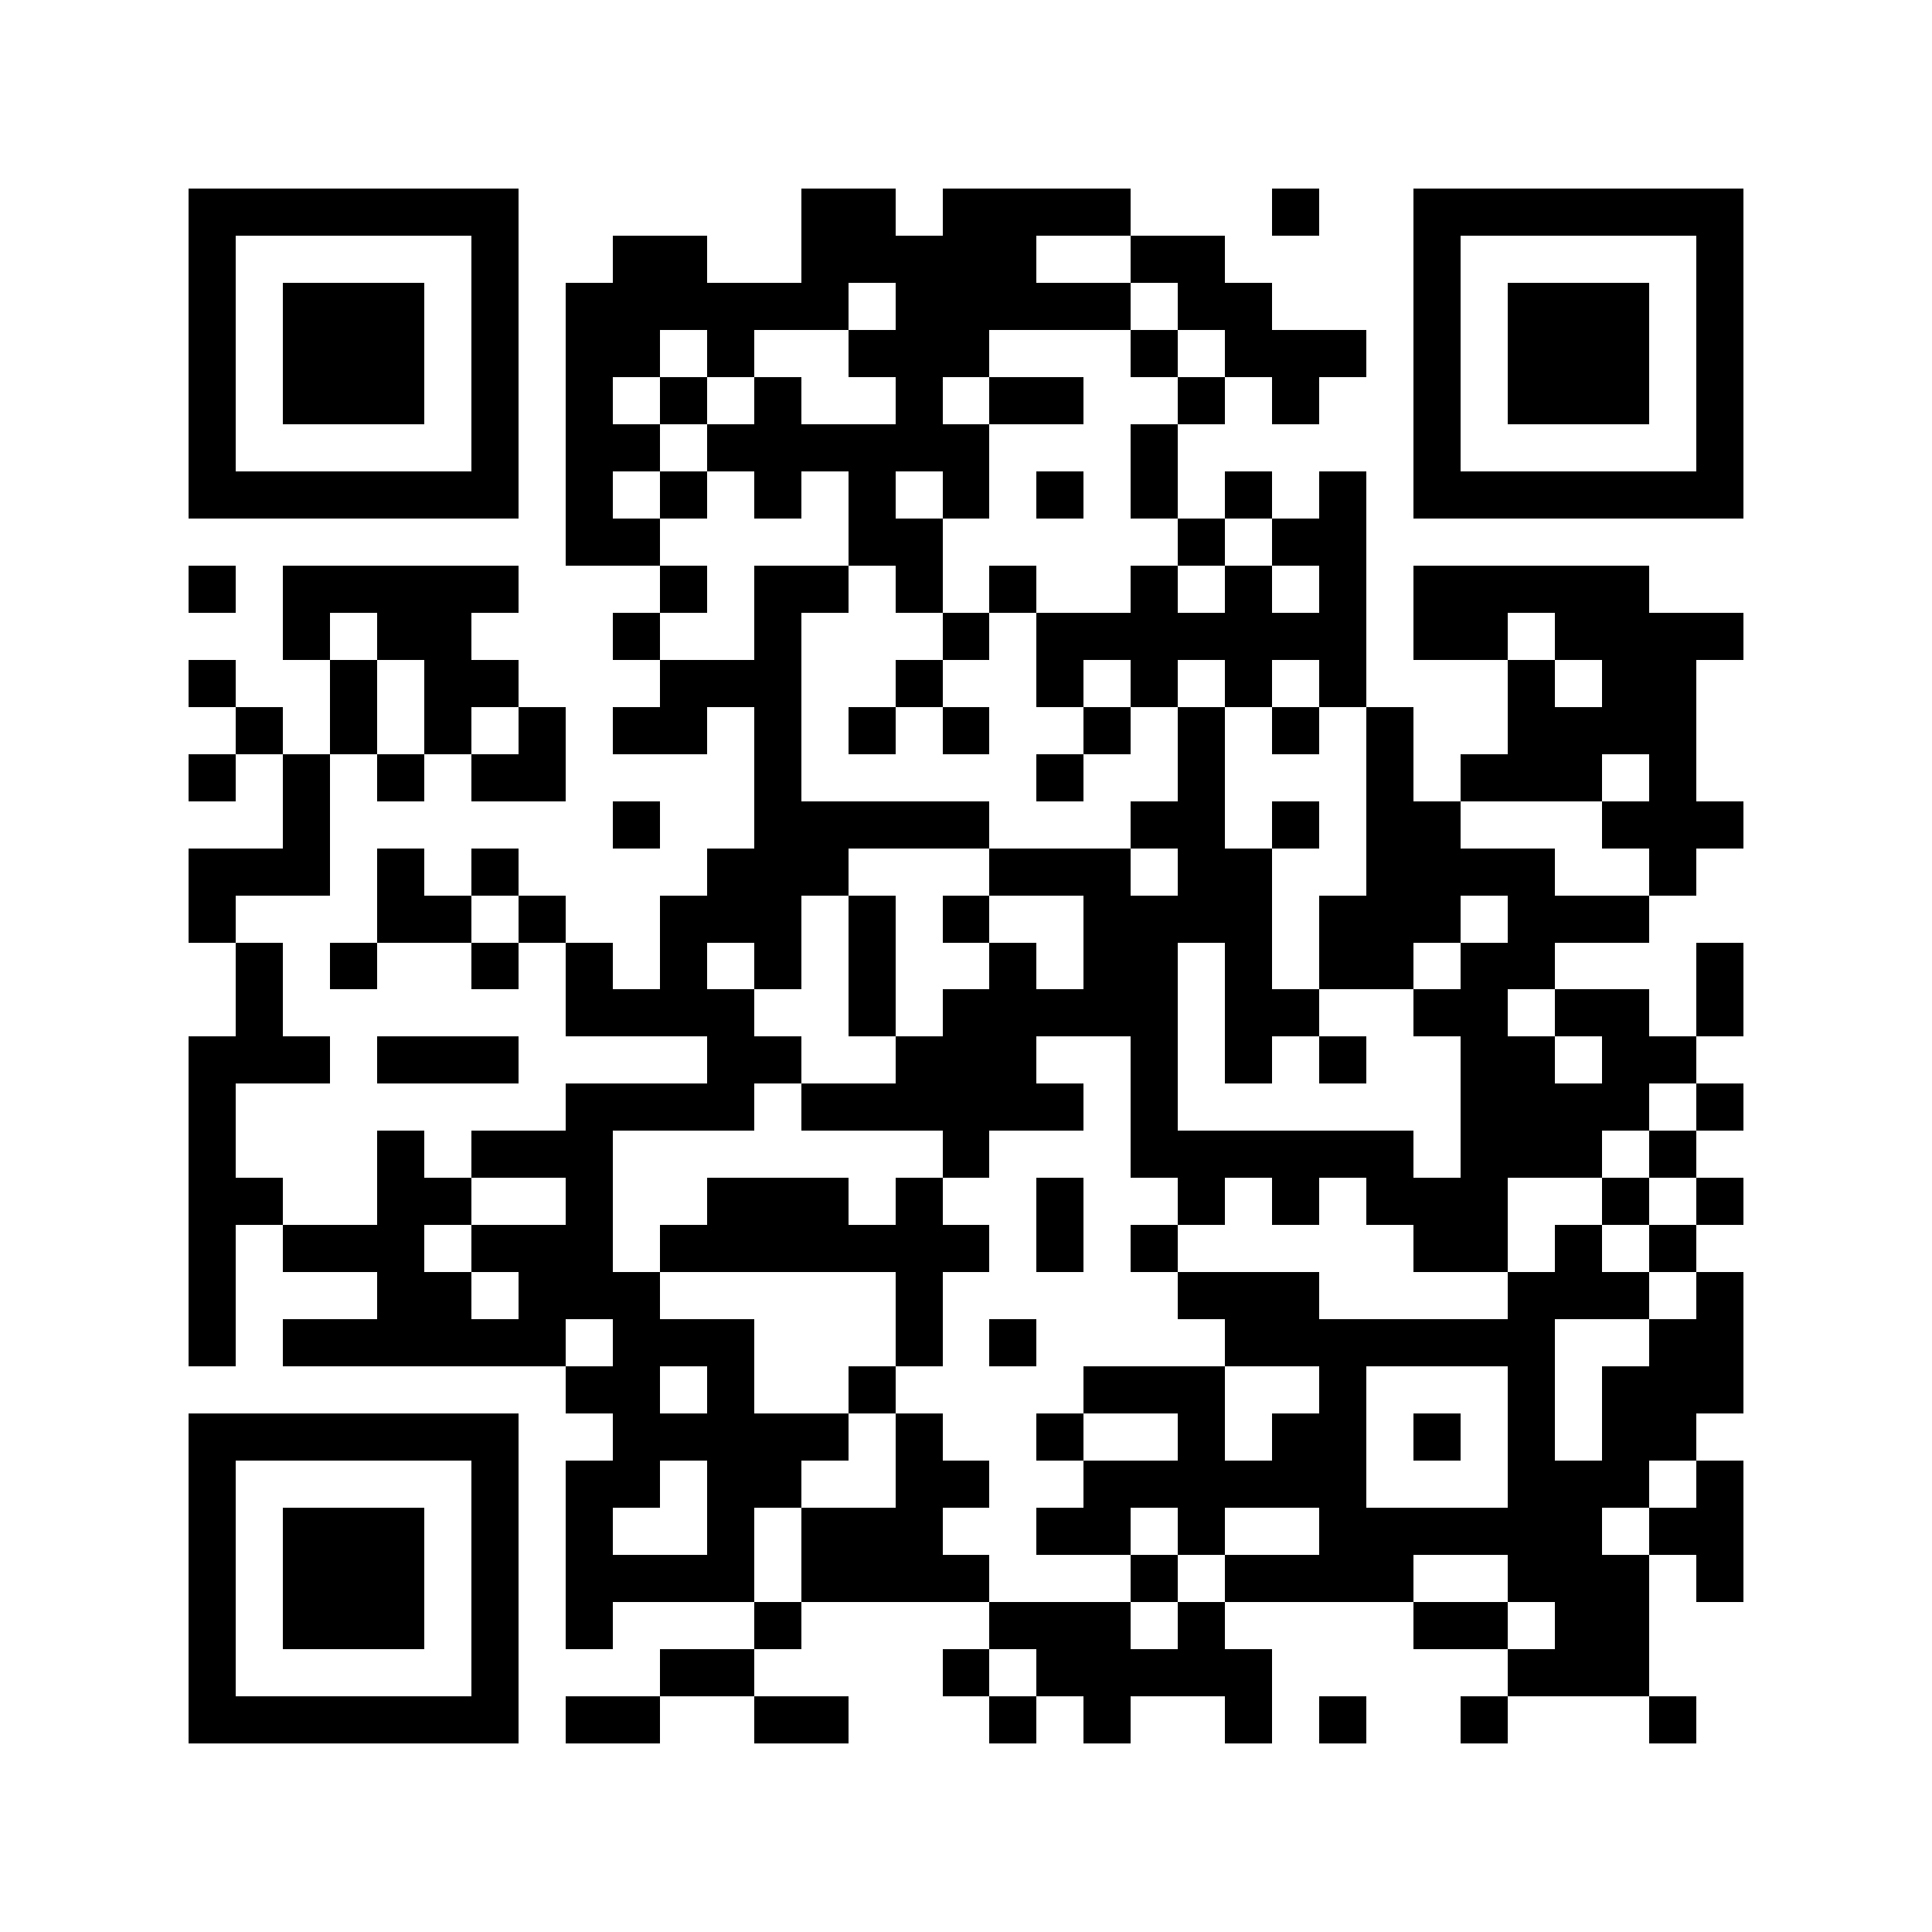
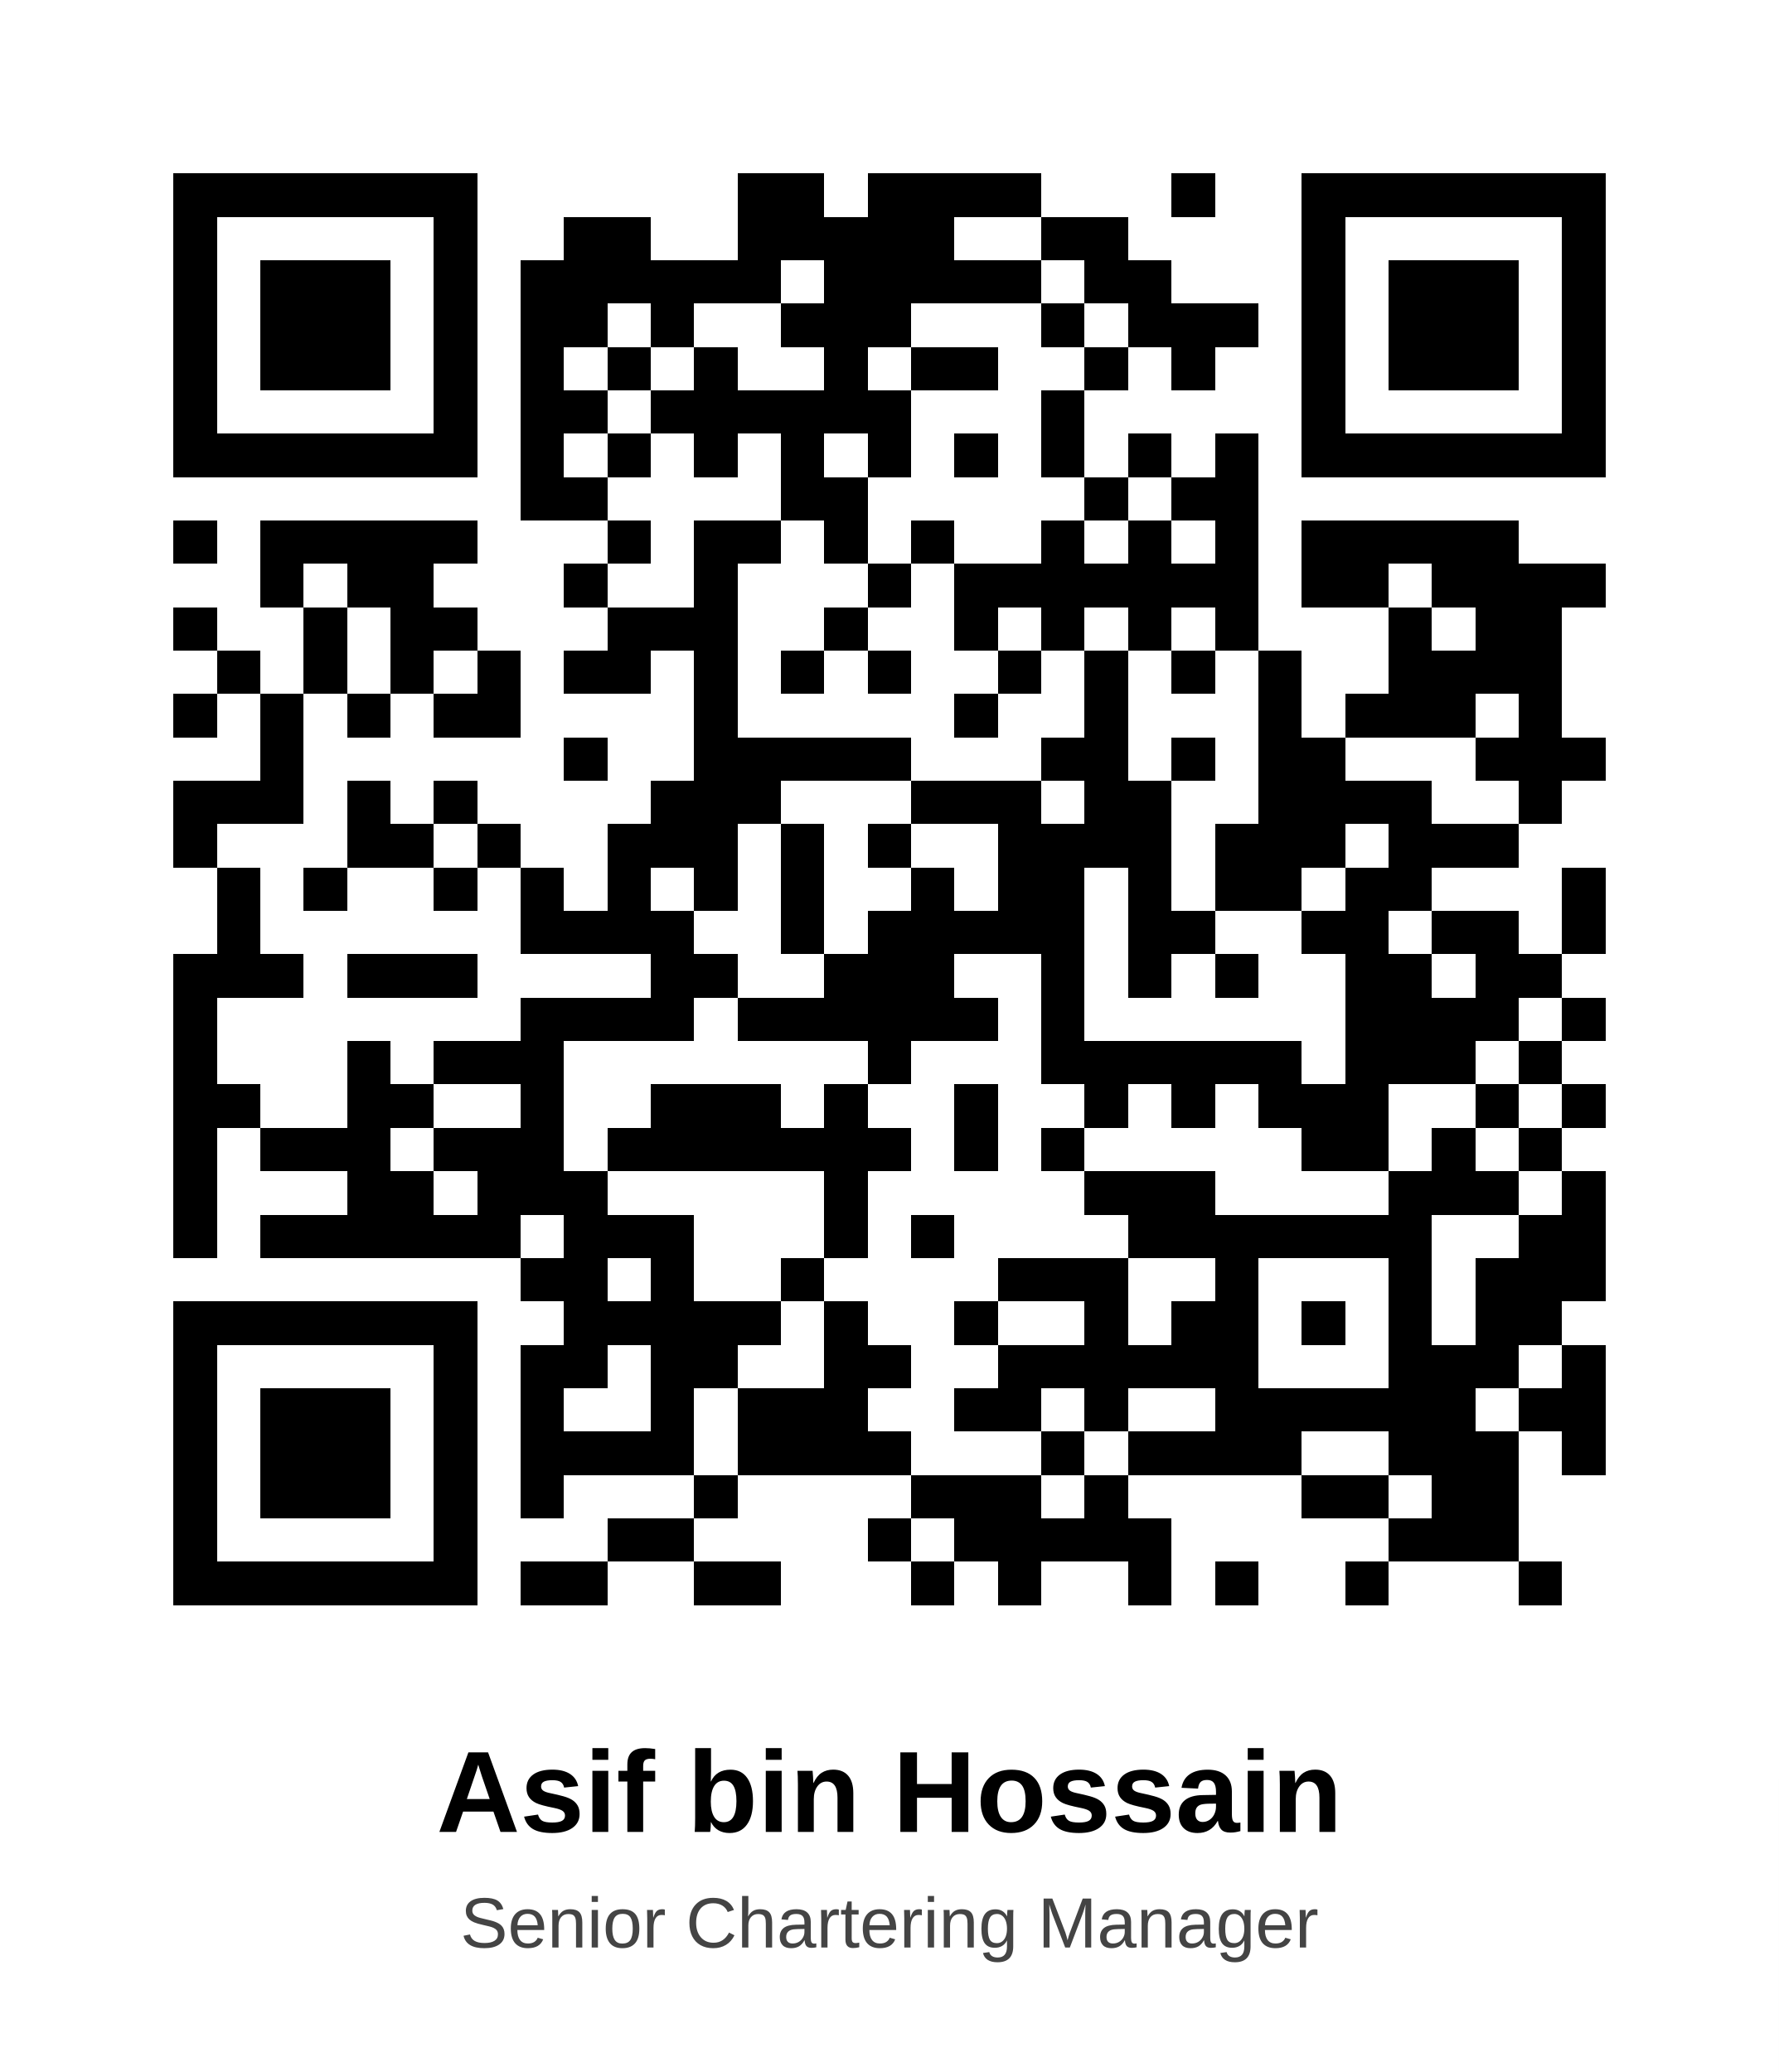
- <svg xmlns="http://www.w3.org/2000/svg" viewBox="0 0 41 41" shape-rendering="crispEdges">
-   <path fill="#ffffff" d="M0 0h41v41H0z" />
-   <path stroke="#000000" d="M4 4.5h7m6 0h2m1 0h4m3 0h1m2 0h7M4 5.5h1m5 0h1m2 0h2m2 0h5m2 0h2m4 0h1m5 0h1M4 6.5h1m1 0h3m1 0h1m1 0h6m1 0h5m1 0h2m3 0h1m1 0h3m1 0h1M4 7.5h1m1 0h3m1 0h1m1 0h2m1 0h1m2 0h3m3 0h1m1 0h3m1 0h1m1 0h3m1 0h1M4 8.5h1m1 0h3m1 0h1m1 0h1m1 0h1m1 0h1m2 0h1m1 0h2m2 0h1m1 0h1m2 0h1m1 0h3m1 0h1M4 9.5h1m5 0h1m1 0h2m1 0h6m3 0h1m5 0h1m5 0h1M4 10.5h7m1 0h1m1 0h1m1 0h1m1 0h1m1 0h1m1 0h1m1 0h1m1 0h1m1 0h1m1 0h7M12 11.5h2m4 0h2m5 0h1m1 0h2M4 12.5h1m1 0h5m3 0h1m1 0h2m1 0h1m1 0h1m2 0h1m1 0h1m1 0h1m1 0h5M6 13.5h1m1 0h2m3 0h1m2 0h1m3 0h1m1 0h7m1 0h2m1 0h4M4 14.5h1m2 0h1m1 0h2m3 0h3m2 0h1m2 0h1m1 0h1m1 0h1m1 0h1m3 0h1m1 0h2M5 15.5h1m1 0h1m1 0h1m1 0h1m1 0h2m1 0h1m1 0h1m1 0h1m2 0h1m1 0h1m1 0h1m1 0h1m2 0h4M4 16.5h1m1 0h1m1 0h1m1 0h2m4 0h1m5 0h1m2 0h1m3 0h1m1 0h3m1 0h1M6 17.5h1m6 0h1m2 0h5m3 0h2m1 0h1m1 0h2m3 0h3M4 18.5h3m1 0h1m1 0h1m4 0h3m3 0h3m1 0h2m2 0h4m2 0h1M4 19.5h1m3 0h2m1 0h1m2 0h3m1 0h1m1 0h1m2 0h4m1 0h3m1 0h3M5 20.5h1m1 0h1m2 0h1m1 0h1m1 0h1m1 0h1m1 0h1m2 0h1m1 0h2m1 0h1m1 0h2m1 0h2m3 0h1M5 21.5h1m6 0h4m2 0h1m1 0h5m1 0h2m2 0h2m1 0h2m1 0h1M4 22.5h3m1 0h3m4 0h2m2 0h3m2 0h1m1 0h1m1 0h1m2 0h2m1 0h2M4 23.5h1m7 0h4m1 0h6m1 0h1m6 0h4m1 0h1M4 24.5h1m3 0h1m1 0h3m7 0h1m3 0h6m1 0h3m1 0h1M4 25.5h2m2 0h2m2 0h1m2 0h3m1 0h1m2 0h1m2 0h1m1 0h1m1 0h3m2 0h1m1 0h1M4 26.5h1m1 0h3m1 0h3m1 0h7m1 0h1m1 0h1m5 0h2m1 0h1m1 0h1M4 27.5h1m3 0h2m1 0h3m5 0h1m5 0h3m4 0h3m1 0h1M4 28.5h1m1 0h6m1 0h3m3 0h1m1 0h1m4 0h7m2 0h2M12 29.5h2m1 0h1m2 0h1m4 0h3m2 0h1m3 0h1m1 0h3M4 30.5h7m2 0h5m1 0h1m2 0h1m2 0h1m1 0h2m1 0h1m1 0h1m1 0h2M4 31.5h1m5 0h1m1 0h2m1 0h2m2 0h2m2 0h6m3 0h3m1 0h1M4 32.5h1m1 0h3m1 0h1m1 0h1m2 0h1m1 0h3m2 0h2m1 0h1m2 0h6m1 0h2M4 33.5h1m1 0h3m1 0h1m1 0h4m1 0h4m3 0h1m1 0h4m2 0h3m1 0h1M4 34.5h1m1 0h3m1 0h1m1 0h1m3 0h1m4 0h3m1 0h1m4 0h2m1 0h2M4 35.5h1m5 0h1m3 0h2m4 0h1m1 0h5m5 0h3M4 36.5h7m1 0h2m2 0h2m3 0h1m1 0h1m2 0h1m1 0h1m2 0h1m3 0h1" />
+ <svg xmlns="http://www.w3.org/2000/svg" width="2000" height="2330" viewBox="0 0 2000 2330">
+   <rect width="100%" height="100%" fill="#ffffff" />
+   <svg x="0" y="0" width="2000" height="2000" viewBox="0 0 41 41" shape-rendering="crispEdges">
+     <path fill="#ffffff" d="M0 0h41v41H0z" />
+     <path stroke="#000000" d="M4 4.5h7m6 0h2m1 0h4m3 0h1m2 0h7M4 5.5h1m5 0h1m2 0h2m2 0h5m2 0h2m4 0h1m5 0h1M4 6.5h1m1 0h3m1 0h1m1 0h6m1 0h5m1 0h2m3 0h1m1 0h3m1 0h1M4 7.5h1m1 0h3m1 0h1m1 0h2m1 0h1m2 0h3m3 0h1m1 0h3m1 0h1m1 0h3m1 0h1M4 8.5h1m1 0h3m1 0h1m1 0h1m1 0h1m1 0h1m2 0h1m1 0h2m2 0h1m1 0h1m2 0h1m1 0h3m1 0h1M4 9.5h1m5 0h1m1 0h2m1 0h6m3 0h1m5 0h1m5 0h1M4 10.5h7m1 0h1m1 0h1m1 0h1m1 0h1m1 0h1m1 0h1m1 0h1m1 0h1m1 0h1m1 0h7M12 11.5h2m4 0h2m5 0h1m1 0h2M4 12.5h1m1 0h5m3 0h1m1 0h2m1 0h1m1 0h1m2 0h1m1 0h1m1 0h1m1 0h5M6 13.5h1m1 0h2m3 0h1m2 0h1m3 0h1m1 0h7m1 0h2m1 0h4M4 14.5h1m2 0h1m1 0h2m3 0h3m2 0h1m2 0h1m1 0h1m1 0h1m1 0h1m3 0h1m1 0h2M5 15.5h1m1 0h1m1 0h1m1 0h1m1 0h2m1 0h1m1 0h1m1 0h1m2 0h1m1 0h1m1 0h1m1 0h1m2 0h4M4 16.5h1m1 0h1m1 0h1m1 0h2m4 0h1m5 0h1m2 0h1m3 0h1m1 0h3m1 0h1M6 17.5h1m6 0h1m2 0h5m3 0h2m1 0h1m1 0h2m3 0h3M4 18.5h3m1 0h1m1 0h1m4 0h3m3 0h3m1 0h2m2 0h4m2 0h1M4 19.5h1m3 0h2m1 0h1m2 0h3m1 0h1m1 0h1m2 0h4m1 0h3m1 0h3M5 20.5h1m1 0h1m2 0h1m1 0h1m1 0h1m1 0h1m1 0h1m2 0h1m1 0h2m1 0h1m1 0h2m1 0h2m3 0h1M5 21.5h1m6 0h4m2 0h1m1 0h5m1 0h2m2 0h2m1 0h2m1 0h1M4 22.5h3m1 0h3m4 0h2m2 0h3m2 0h1m1 0h1m1 0h1m2 0h2m1 0h2M4 23.5h1m7 0h4m1 0h6m1 0h1m6 0h4m1 0h1M4 24.5h1m3 0h1m1 0h3m7 0h1m3 0h6m1 0h3m1 0h1M4 25.5h2m2 0h2m2 0h1m2 0h3m1 0h1m2 0h1m2 0h1m1 0h1m1 0h3m2 0h1m1 0h1M4 26.5h1m1 0h3m1 0h3m1 0h7m1 0h1m1 0h1m5 0h2m1 0h1m1 0h1M4 27.5h1m3 0h2m1 0h3m5 0h1m5 0h3m4 0h3m1 0h1M4 28.5h1m1 0h6m1 0h3m3 0h1m1 0h1m4 0h7m2 0h2M12 29.5h2m1 0h1m2 0h1m4 0h3m2 0h1m3 0h1m1 0h3M4 30.5h7m2 0h5m1 0h1m2 0h1m2 0h1m1 0h2m1 0h1m1 0h1m1 0h2M4 31.5h1m5 0h1m1 0h2m1 0h2m2 0h2m2 0h6m3 0h3m1 0h1M4 32.5h1m1 0h3m1 0h1m1 0h1m2 0h1m1 0h3m2 0h2m1 0h1m2 0h6m1 0h2M4 33.5h1m1 0h3m1 0h1m1 0h4m1 0h4m3 0h1m1 0h4m2 0h3m1 0h1M4 34.5h1m1 0h3m1 0h1m1 0h1m3 0h1m4 0h3m1 0h1m4 0h2m1 0h2M4 35.5h1m5 0h1m3 0h2m4 0h1m1 0h5m5 0h3M4 36.5h7m1 0h2m2 0h2m3 0h1m1 0h1m2 0h1m1 0h1m2 0h1m3 0h1" />
+   </svg>
+   <text x="1000" y="2060" text-anchor="middle" font-family="Arial, Helvetica, sans-serif" font-size="130" font-weight="700" fill="#000000">Asif bin Hossain</text>
+   <text x="1000" y="2190" text-anchor="middle" font-family="Arial, Helvetica, sans-serif" font-size="80" fill="#444444">Senior Chartering Manager</text>
</svg>
